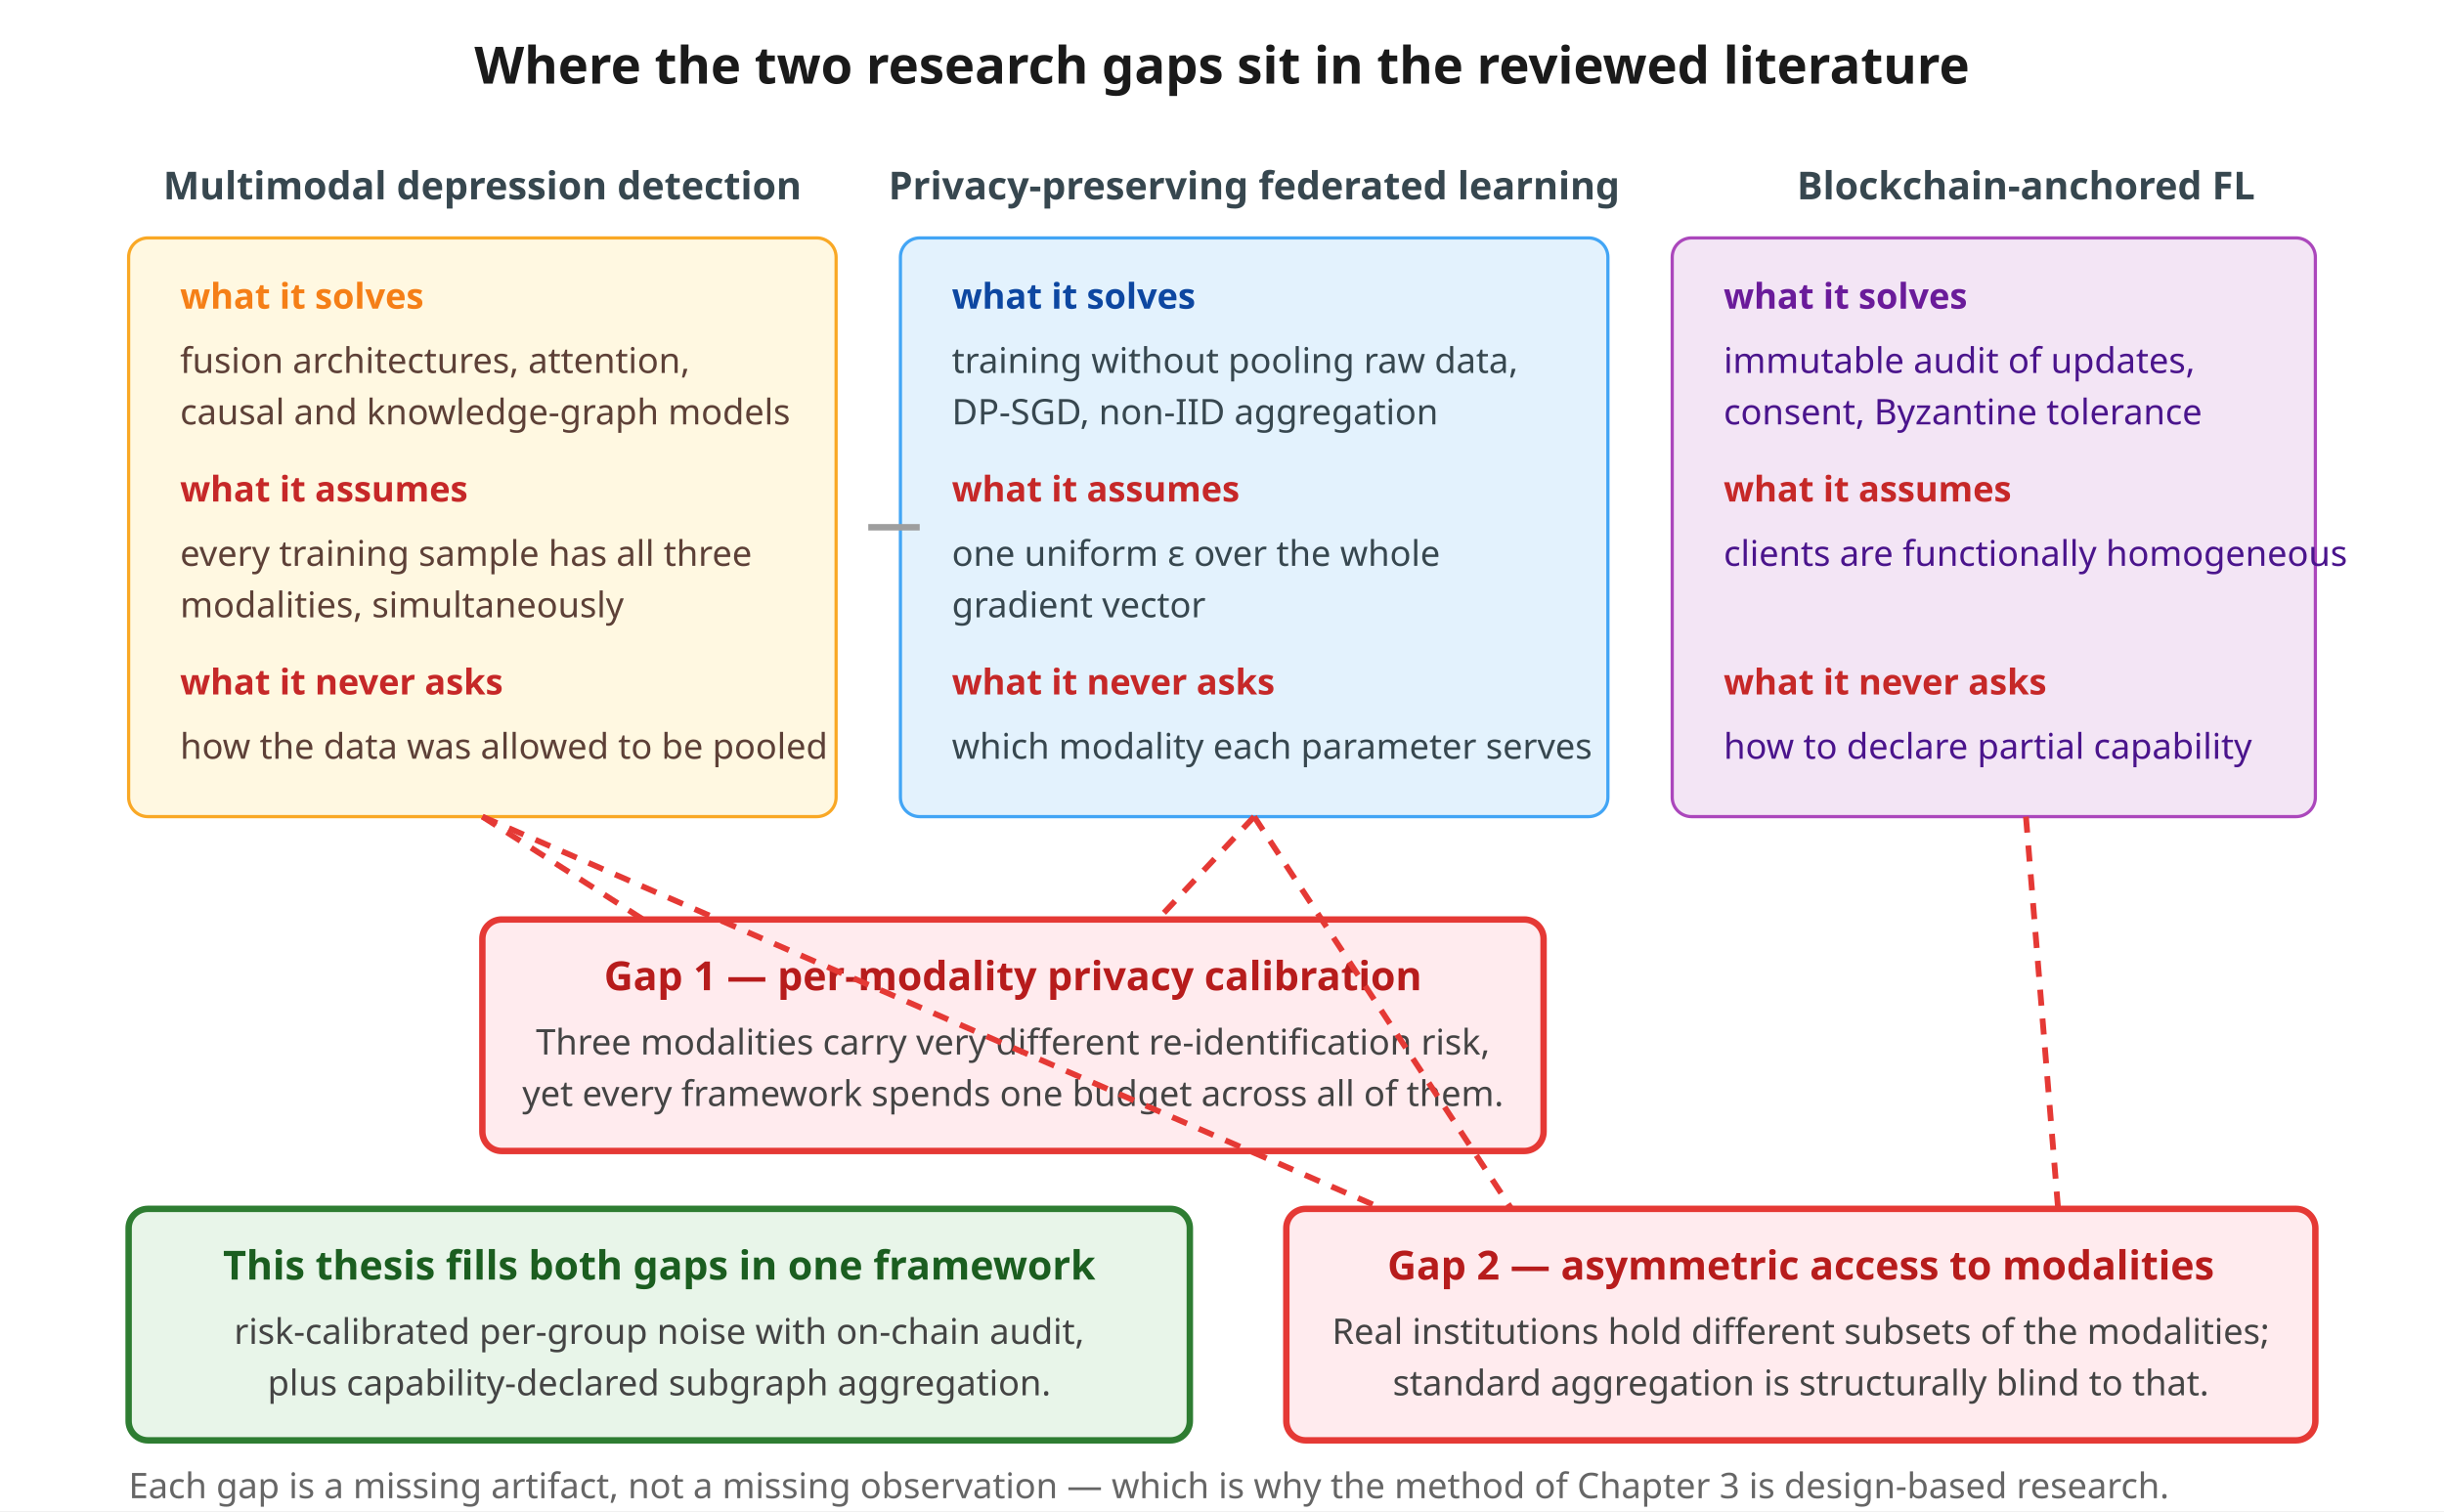
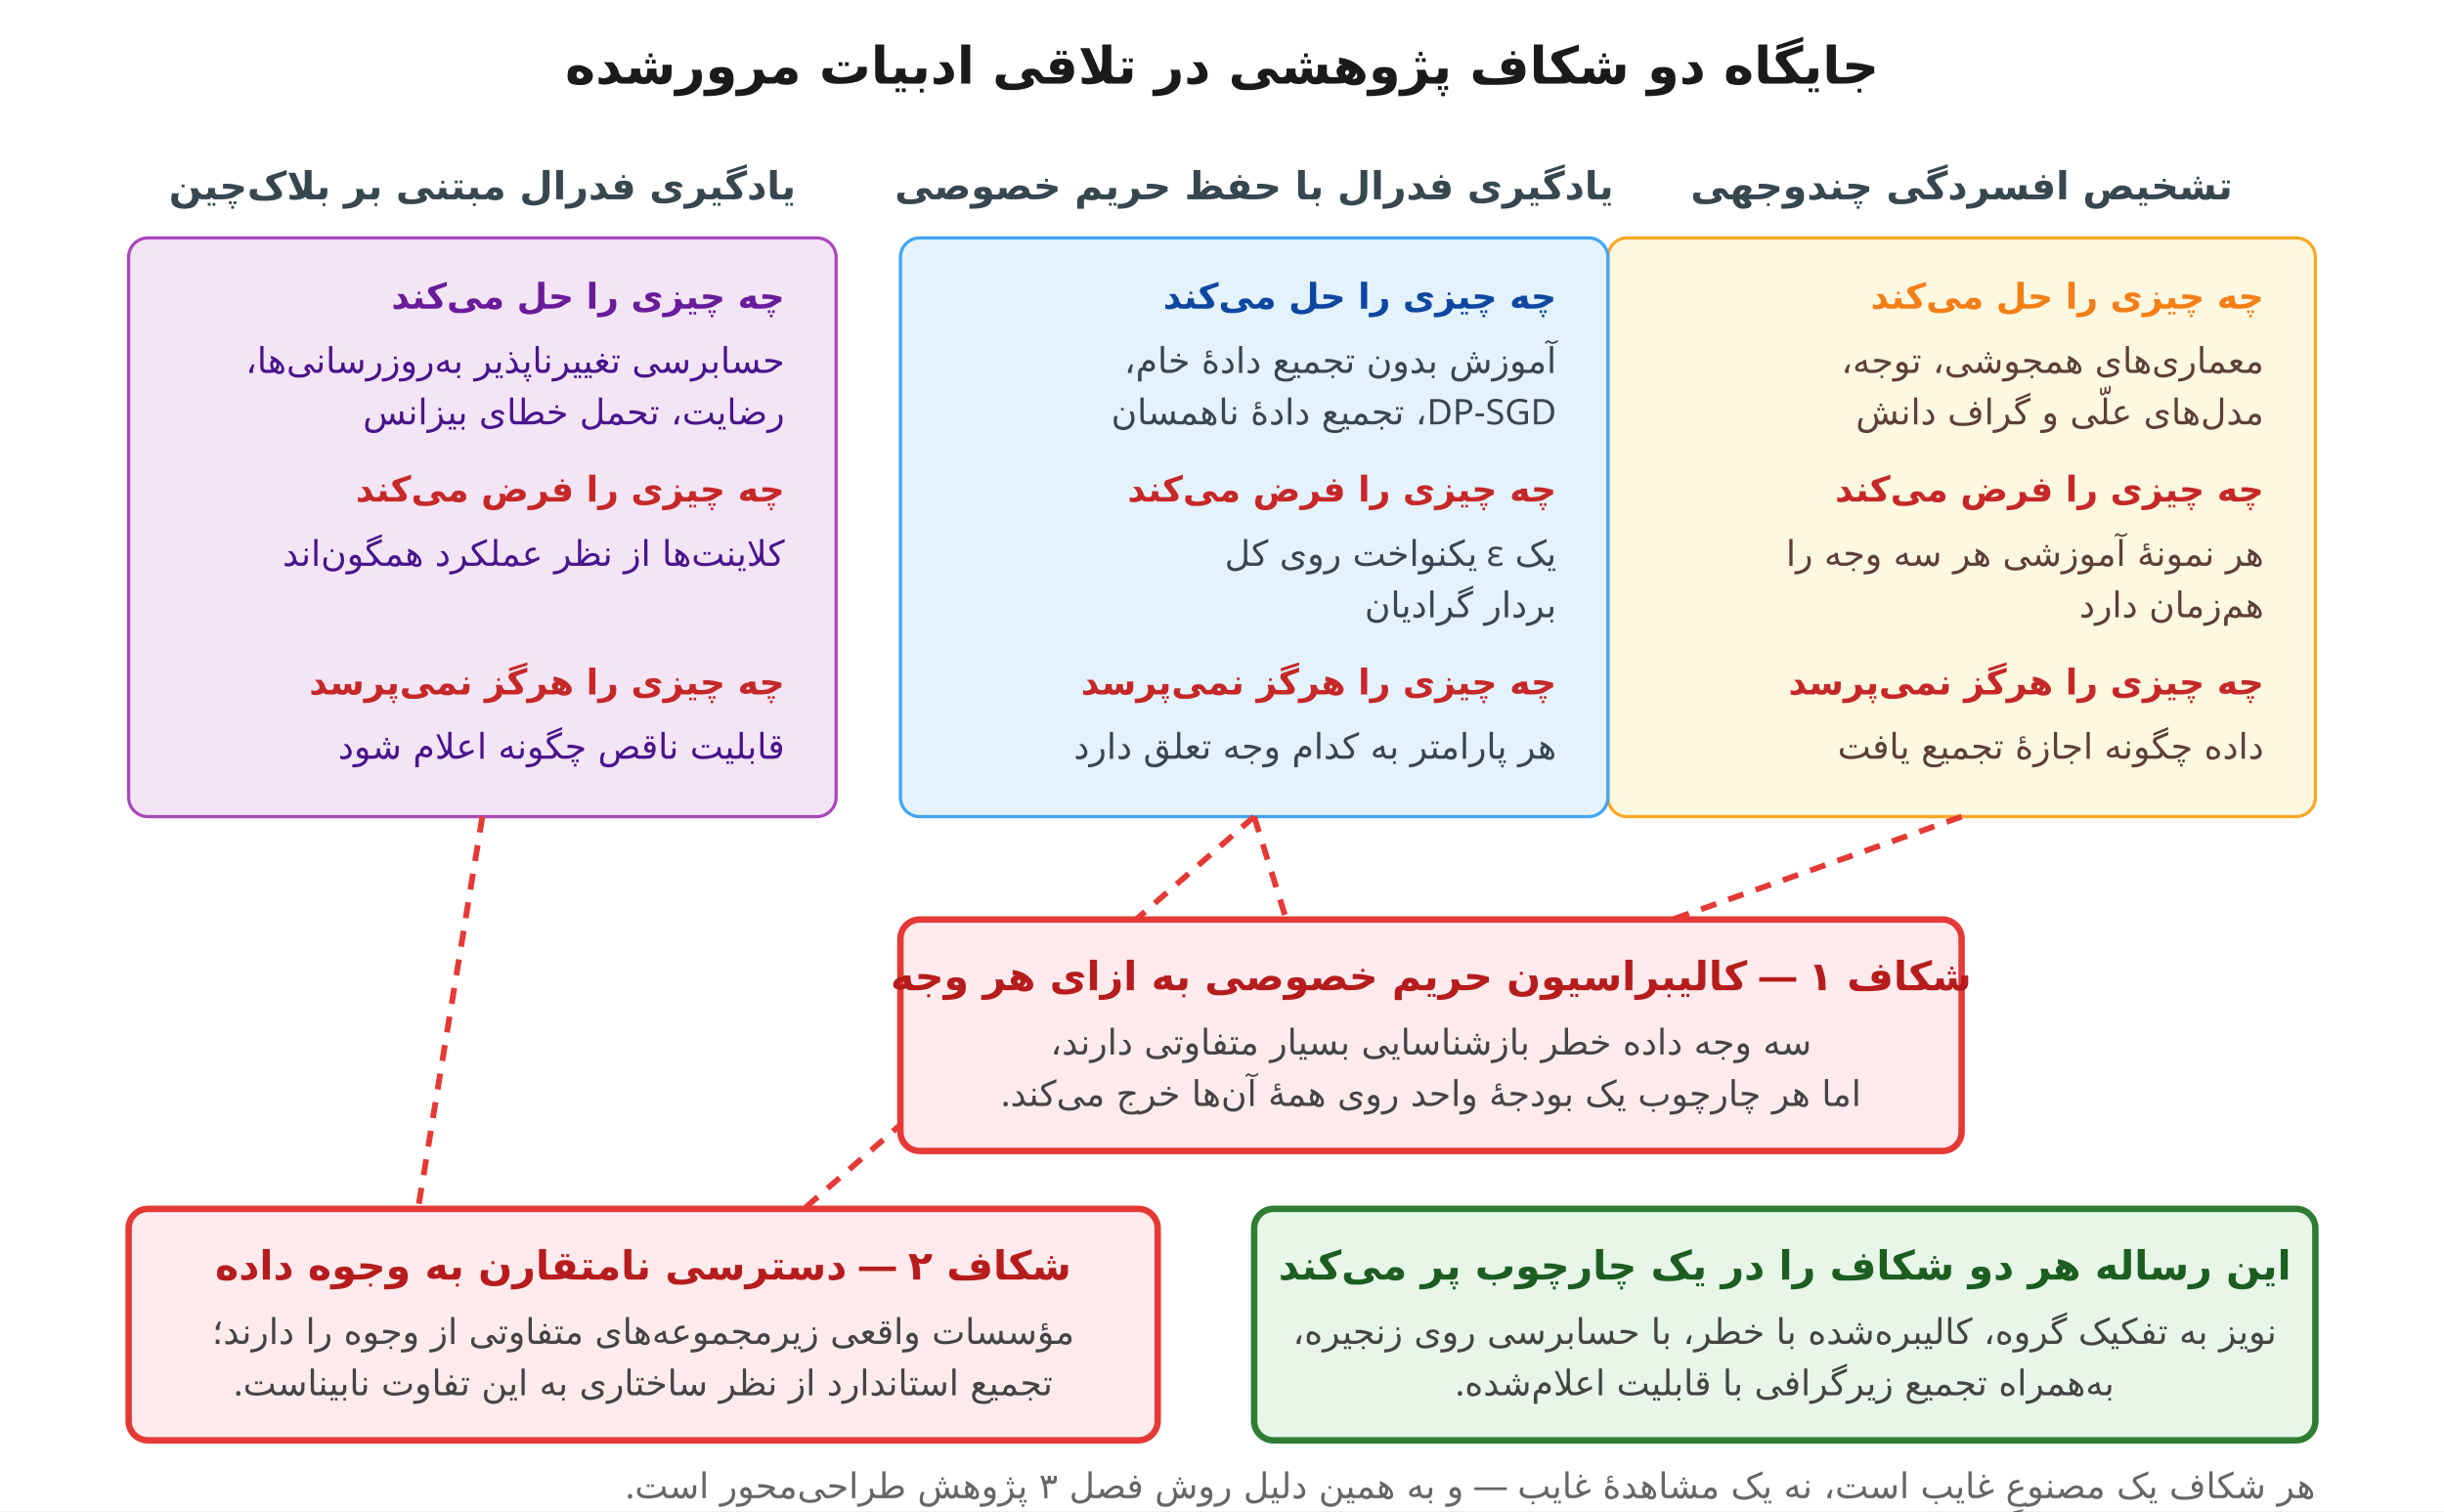
- <svg xmlns="http://www.w3.org/2000/svg" width="760" height="470" viewBox="0 0 760 470" font-family="Segoe UI, Tahoma, sans-serif">
+ <svg xmlns="http://www.w3.org/2000/svg" width="760" height="470" viewBox="0 0 760 470" font-family="Vazirmatn, Tahoma, 'Segoe UI', sans-serif">
  <rect width="760" height="470" fill="#ffffff" />
-   <text x="380" y="26" text-anchor="middle" font-size="16" font-weight="600" fill="#1a1a1a">Where the two research gaps sit in the reviewed literature</text>
+   <text x="380" y="26" text-anchor="middle" direction="rtl" font-size="16" font-weight="600" fill="#1a1a1a">جایگاه دو شکاف پژوهشی در تلاقی ادبیات مرورشده</text>
  <g font-size="12" font-weight="600" fill="#37474f">
-     <text x="150" y="62" text-anchor="middle">Multimodal depression detection</text>
-     <text x="390" y="62" text-anchor="middle">Privacy-preserving federated learning</text>
-     <text x="630" y="62" text-anchor="middle">Blockchain-anchored FL</text>
+     <text x="610" y="62" text-anchor="middle" direction="rtl">تشخیص افسردگی چندوجهی</text>
+     <text x="390" y="62" text-anchor="middle" direction="rtl">یادگیری فدرال با حفظ حریم خصوصی</text>
+     <text x="150" y="62" text-anchor="middle" direction="rtl">یادگیری فدرال مبتنی بر بلاک‌چین</text>
  </g>
-   <rect x="40" y="74" width="220" height="180" rx="6" fill="#fff8e1" stroke="#f9a825" />
+   <rect x="500" y="74" width="220" height="180" rx="6" fill="#fff8e1" stroke="#f9a825" />
  <g font-size="11" fill="#5d4037">
-     <text x="56" y="96" font-weight="600" fill="#f57f17">what it solves</text>
-     <text x="56" y="116">fusion architectures, attention,</text>
-     <text x="56" y="132">causal and knowledge-graph models</text>
-     <text x="56" y="156" font-weight="600" fill="#c62828">what it assumes</text>
-     <text x="56" y="176">every training sample has all three</text>
-     <text x="56" y="192">modalities, simultaneously</text>
-     <text x="56" y="216" font-weight="600" fill="#c62828">what it never asks</text>
-     <text x="56" y="236">how the data was allowed to be pooled</text>
+     <text x="704" y="96" direction="rtl" text-anchor="start" font-weight="600" fill="#f57f17">چه چیزی را حل می‌کند</text>
+     <text x="704" y="116" direction="rtl" text-anchor="start">معماری‌های همجوشی، توجه،</text>
+     <text x="704" y="132" direction="rtl" text-anchor="start">مدل‌های علّی و گراف دانش</text>
+     <text x="704" y="156" direction="rtl" text-anchor="start" font-weight="600" fill="#c62828">چه چیزی را فرض می‌کند</text>
+     <text x="704" y="176" direction="rtl" text-anchor="start">هر نمونهٔ آموزشی هر سه وجه را</text>
+     <text x="704" y="192" direction="rtl" text-anchor="start">هم‌زمان دارد</text>
+     <text x="704" y="216" direction="rtl" text-anchor="start" font-weight="600" fill="#c62828">چه چیزی را هرگز نمی‌پرسد</text>
+     <text x="704" y="236" direction="rtl" text-anchor="start">داده چگونه اجازهٔ تجمیع یافت</text>
  </g>
  <rect x="280" y="74" width="220" height="180" rx="6" fill="#e3f2fd" stroke="#42a5f5" />
  <g font-size="11" fill="#37474f">
-     <text x="296" y="96" font-weight="600" fill="#0d47a1">what it solves</text>
-     <text x="296" y="116">training without pooling raw data,</text>
-     <text x="296" y="132">DP-SGD, non-IID aggregation</text>
-     <text x="296" y="156" font-weight="600" fill="#c62828">what it assumes</text>
-     <text x="296" y="176">one uniform ε over the whole</text>
-     <text x="296" y="192">gradient vector</text>
-     <text x="296" y="216" font-weight="600" fill="#c62828">what it never asks</text>
-     <text x="296" y="236">which modality each parameter serves</text>
+     <text x="484" y="96" direction="rtl" text-anchor="start" font-weight="600" fill="#0d47a1">چه چیزی را حل می‌کند</text>
+     <text x="484" y="116" direction="rtl" text-anchor="start">آموزش بدون تجمیع دادهٔ خام،</text>
+     <text x="484" y="132" direction="rtl" text-anchor="start">DP-SGD، تجمیع دادهٔ ناهمسان</text>
+     <text x="484" y="156" direction="rtl" text-anchor="start" font-weight="600" fill="#c62828">چه چیزی را فرض می‌کند</text>
+     <text x="484" y="176" direction="rtl" text-anchor="start">یک ε یکنواخت روی کل</text>
+     <text x="484" y="192" direction="rtl" text-anchor="start">بردار گرادیان</text>
+     <text x="484" y="216" direction="rtl" text-anchor="start" font-weight="600" fill="#c62828">چه چیزی را هرگز نمی‌پرسد</text>
+     <text x="484" y="236" direction="rtl" text-anchor="start">هر پارامتر به کدام وجه تعلق دارد</text>
  </g>
-   <rect x="520" y="74" width="200" height="180" rx="6" fill="#f3e5f5" stroke="#ab47bc" />
+   <rect x="40" y="74" width="220" height="180" rx="6" fill="#f3e5f5" stroke="#ab47bc" />
  <g font-size="11" fill="#4a148c">
-     <text x="536" y="96" font-weight="600" fill="#6a1b9a">what it solves</text>
-     <text x="536" y="116">immutable audit of updates,</text>
-     <text x="536" y="132">consent, Byzantine tolerance</text>
-     <text x="536" y="156" font-weight="600" fill="#c62828">what it assumes</text>
-     <text x="536" y="176">clients are functionally homogeneous</text>
-     <text x="536" y="216" font-weight="600" fill="#c62828">what it never asks</text>
-     <text x="536" y="236">how to declare partial capability</text>
+     <text x="244" y="96" direction="rtl" text-anchor="start" font-weight="600" fill="#6a1b9a">چه چیزی را حل می‌کند</text>
+     <text x="244" y="116" direction="rtl" text-anchor="start">حسابرسی تغییرناپذیر به‌روزرسانی‌ها،</text>
+     <text x="244" y="132" direction="rtl" text-anchor="start">رضایت، تحمل خطای بیزانس</text>
+     <text x="244" y="156" direction="rtl" text-anchor="start" font-weight="600" fill="#c62828">چه چیزی را فرض می‌کند</text>
+     <text x="244" y="176" direction="rtl" text-anchor="start">کلاینت‌ها از نظر عملکرد همگون‌اند</text>
+     <text x="244" y="216" direction="rtl" text-anchor="start" font-weight="600" fill="#c62828">چه چیزی را هرگز نمی‌پرسد</text>
+     <text x="244" y="236" direction="rtl" text-anchor="start">قابلیت ناقص چگونه اعلام شود</text>
  </g>
-   <path d="M270,164 L286,164" stroke="#9e9e9e" stroke-width="2" />
-   <rect x="150" y="286" width="330" height="72" rx="6" fill="#ffebee" stroke="#e53935" stroke-width="2" />
-   <text x="315" y="308" text-anchor="middle" font-size="12.5" font-weight="600" fill="#b71c1c">Gap 1 — per-modality privacy calibration</text>
-   <text x="315" y="328" text-anchor="middle" font-size="11" fill="#444">Three modalities carry very different re-identification risk,</text>
-   <text x="315" y="344" text-anchor="middle" font-size="11" fill="#444">yet every framework spends one budget across all of them.</text>
-   <rect x="400" y="376" width="320" height="72" rx="6" fill="#ffebee" stroke="#e53935" stroke-width="2" />
-   <text x="560" y="398" text-anchor="middle" font-size="12.5" font-weight="600" fill="#b71c1c">Gap 2 — asymmetric access to modalities</text>
-   <text x="560" y="418" text-anchor="middle" font-size="11" fill="#444">Real institutions hold different subsets of the modalities;</text>
-   <text x="560" y="434" text-anchor="middle" font-size="11" fill="#444">standard aggregation is structurally blind to that.</text>
  <g stroke="#e53935" stroke-width="1.8" stroke-dasharray="5 4" fill="none">
-     <path d="M150,254 L200,286" />
-     <path d="M390,254 L360,286" />
-     <path d="M390,254 L470,376" />
-     <path d="M630,254 L640,376" />
-     <path d="M150,254 L430,376" />
+     <path d="M610,254 L520,286" />
+     <path d="M390,254 L400,286" />
+     <path d="M390,254 L250,376" />
+     <path d="M150,254 L130,376" />
  </g>
-   <rect x="40" y="376" width="330" height="72" rx="6" fill="#e8f5e9" stroke="#2e7d32" stroke-width="2" />
-   <text x="205" y="398" text-anchor="middle" font-size="12.5" font-weight="600" fill="#1b5e20">This thesis fills both gaps in one framework</text>
-   <text x="205" y="418" text-anchor="middle" font-size="11" fill="#444">risk-calibrated per-group noise with on-chain audit,</text>
-   <text x="205" y="434" text-anchor="middle" font-size="11" fill="#444">plus capability-declared subgraph aggregation.</text>
-   <text x="40" y="466" font-size="11" fill="#666666">Each gap is a missing artifact, not a missing observation — which is why the method of Chapter 3 is design-based research.</text>
+   <rect x="280" y="286" width="330" height="72" rx="6" fill="#ffebee" stroke="#e53935" stroke-width="2" />
+   <text x="445" y="308" text-anchor="middle" direction="rtl" font-size="12.5" font-weight="600" fill="#b71c1c">شکاف ۱ — کالیبراسیون حریم خصوصی به ازای هر وجه</text>
+   <text x="445" y="328" text-anchor="middle" direction="rtl" font-size="11" fill="#444">سه وجه داده خطر بازشناسایی بسیار متفاوتی دارند،</text>
+   <text x="445" y="344" text-anchor="middle" direction="rtl" font-size="11" fill="#444">اما هر چارچوب یک بودجهٔ واحد روی همهٔ آن‌ها خرج می‌کند.</text>
+   <rect x="40" y="376" width="320" height="72" rx="6" fill="#ffebee" stroke="#e53935" stroke-width="2" />
+   <text x="200" y="398" text-anchor="middle" direction="rtl" font-size="12.5" font-weight="600" fill="#b71c1c">شکاف ۲ — دسترسی نامتقارن به وجوه داده</text>
+   <text x="200" y="418" text-anchor="middle" direction="rtl" font-size="11" fill="#444">مؤسسات واقعی زیرمجموعه‌های متفاوتی از وجوه را دارند؛</text>
+   <text x="200" y="434" text-anchor="middle" direction="rtl" font-size="11" fill="#444">تجمیع استاندارد از نظر ساختاری به این تفاوت نابیناست.</text>
+   <rect x="390" y="376" width="330" height="72" rx="6" fill="#e8f5e9" stroke="#2e7d32" stroke-width="2" />
+   <text x="555" y="398" text-anchor="middle" direction="rtl" font-size="12.5" font-weight="600" fill="#1b5e20">این رساله هر دو شکاف را در یک چارچوب پر می‌کند</text>
+   <text x="555" y="418" text-anchor="middle" direction="rtl" font-size="11" fill="#444">نویز به تفکیک گروه، کالیبره‌شده با خطر، با حسابرسی روی زنجیره،</text>
+   <text x="555" y="434" text-anchor="middle" direction="rtl" font-size="11" fill="#444">به‌همراه تجمیع زیرگرافی با قابلیت اعلام‌شده.</text>
+   <text x="720" y="466" font-size="11" fill="#666666" direction="rtl" text-anchor="start">هر شکاف یک مصنوعِ غایب است، نه یک مشاهدهٔ غایب — و به همین دلیل روش فصل ۳ پژوهش طراحی‌محور است.</text>
</svg>
